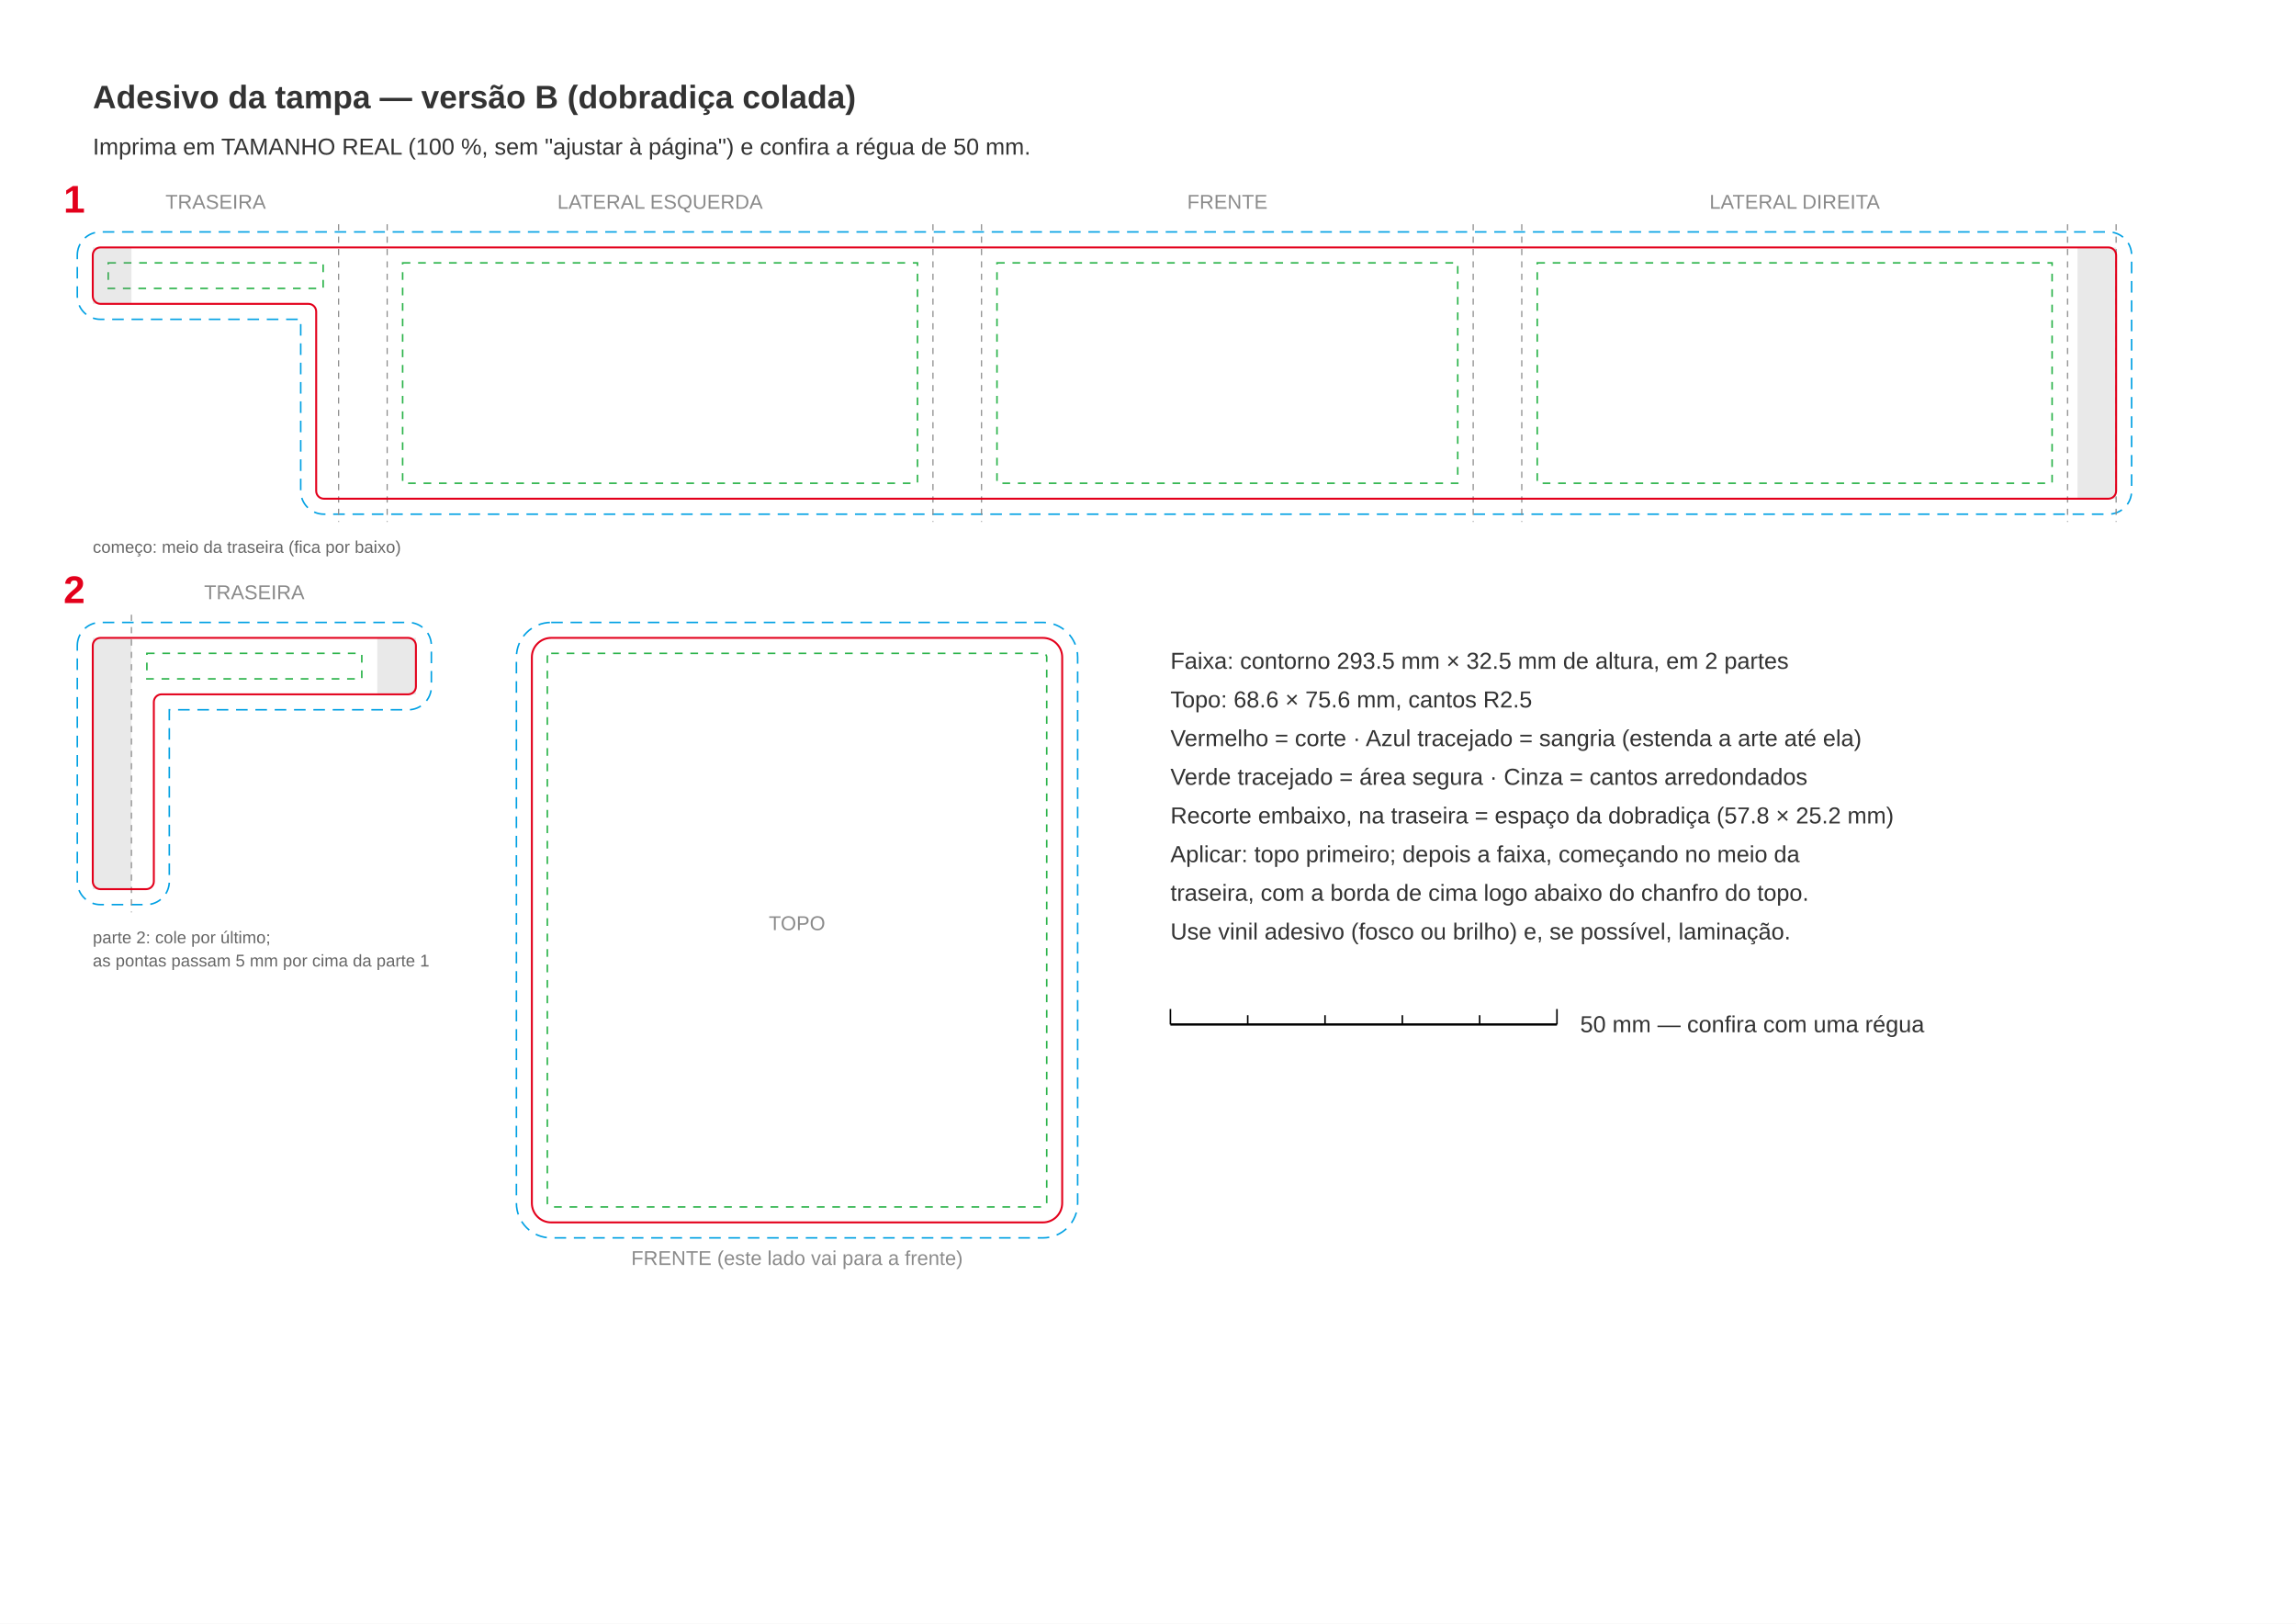
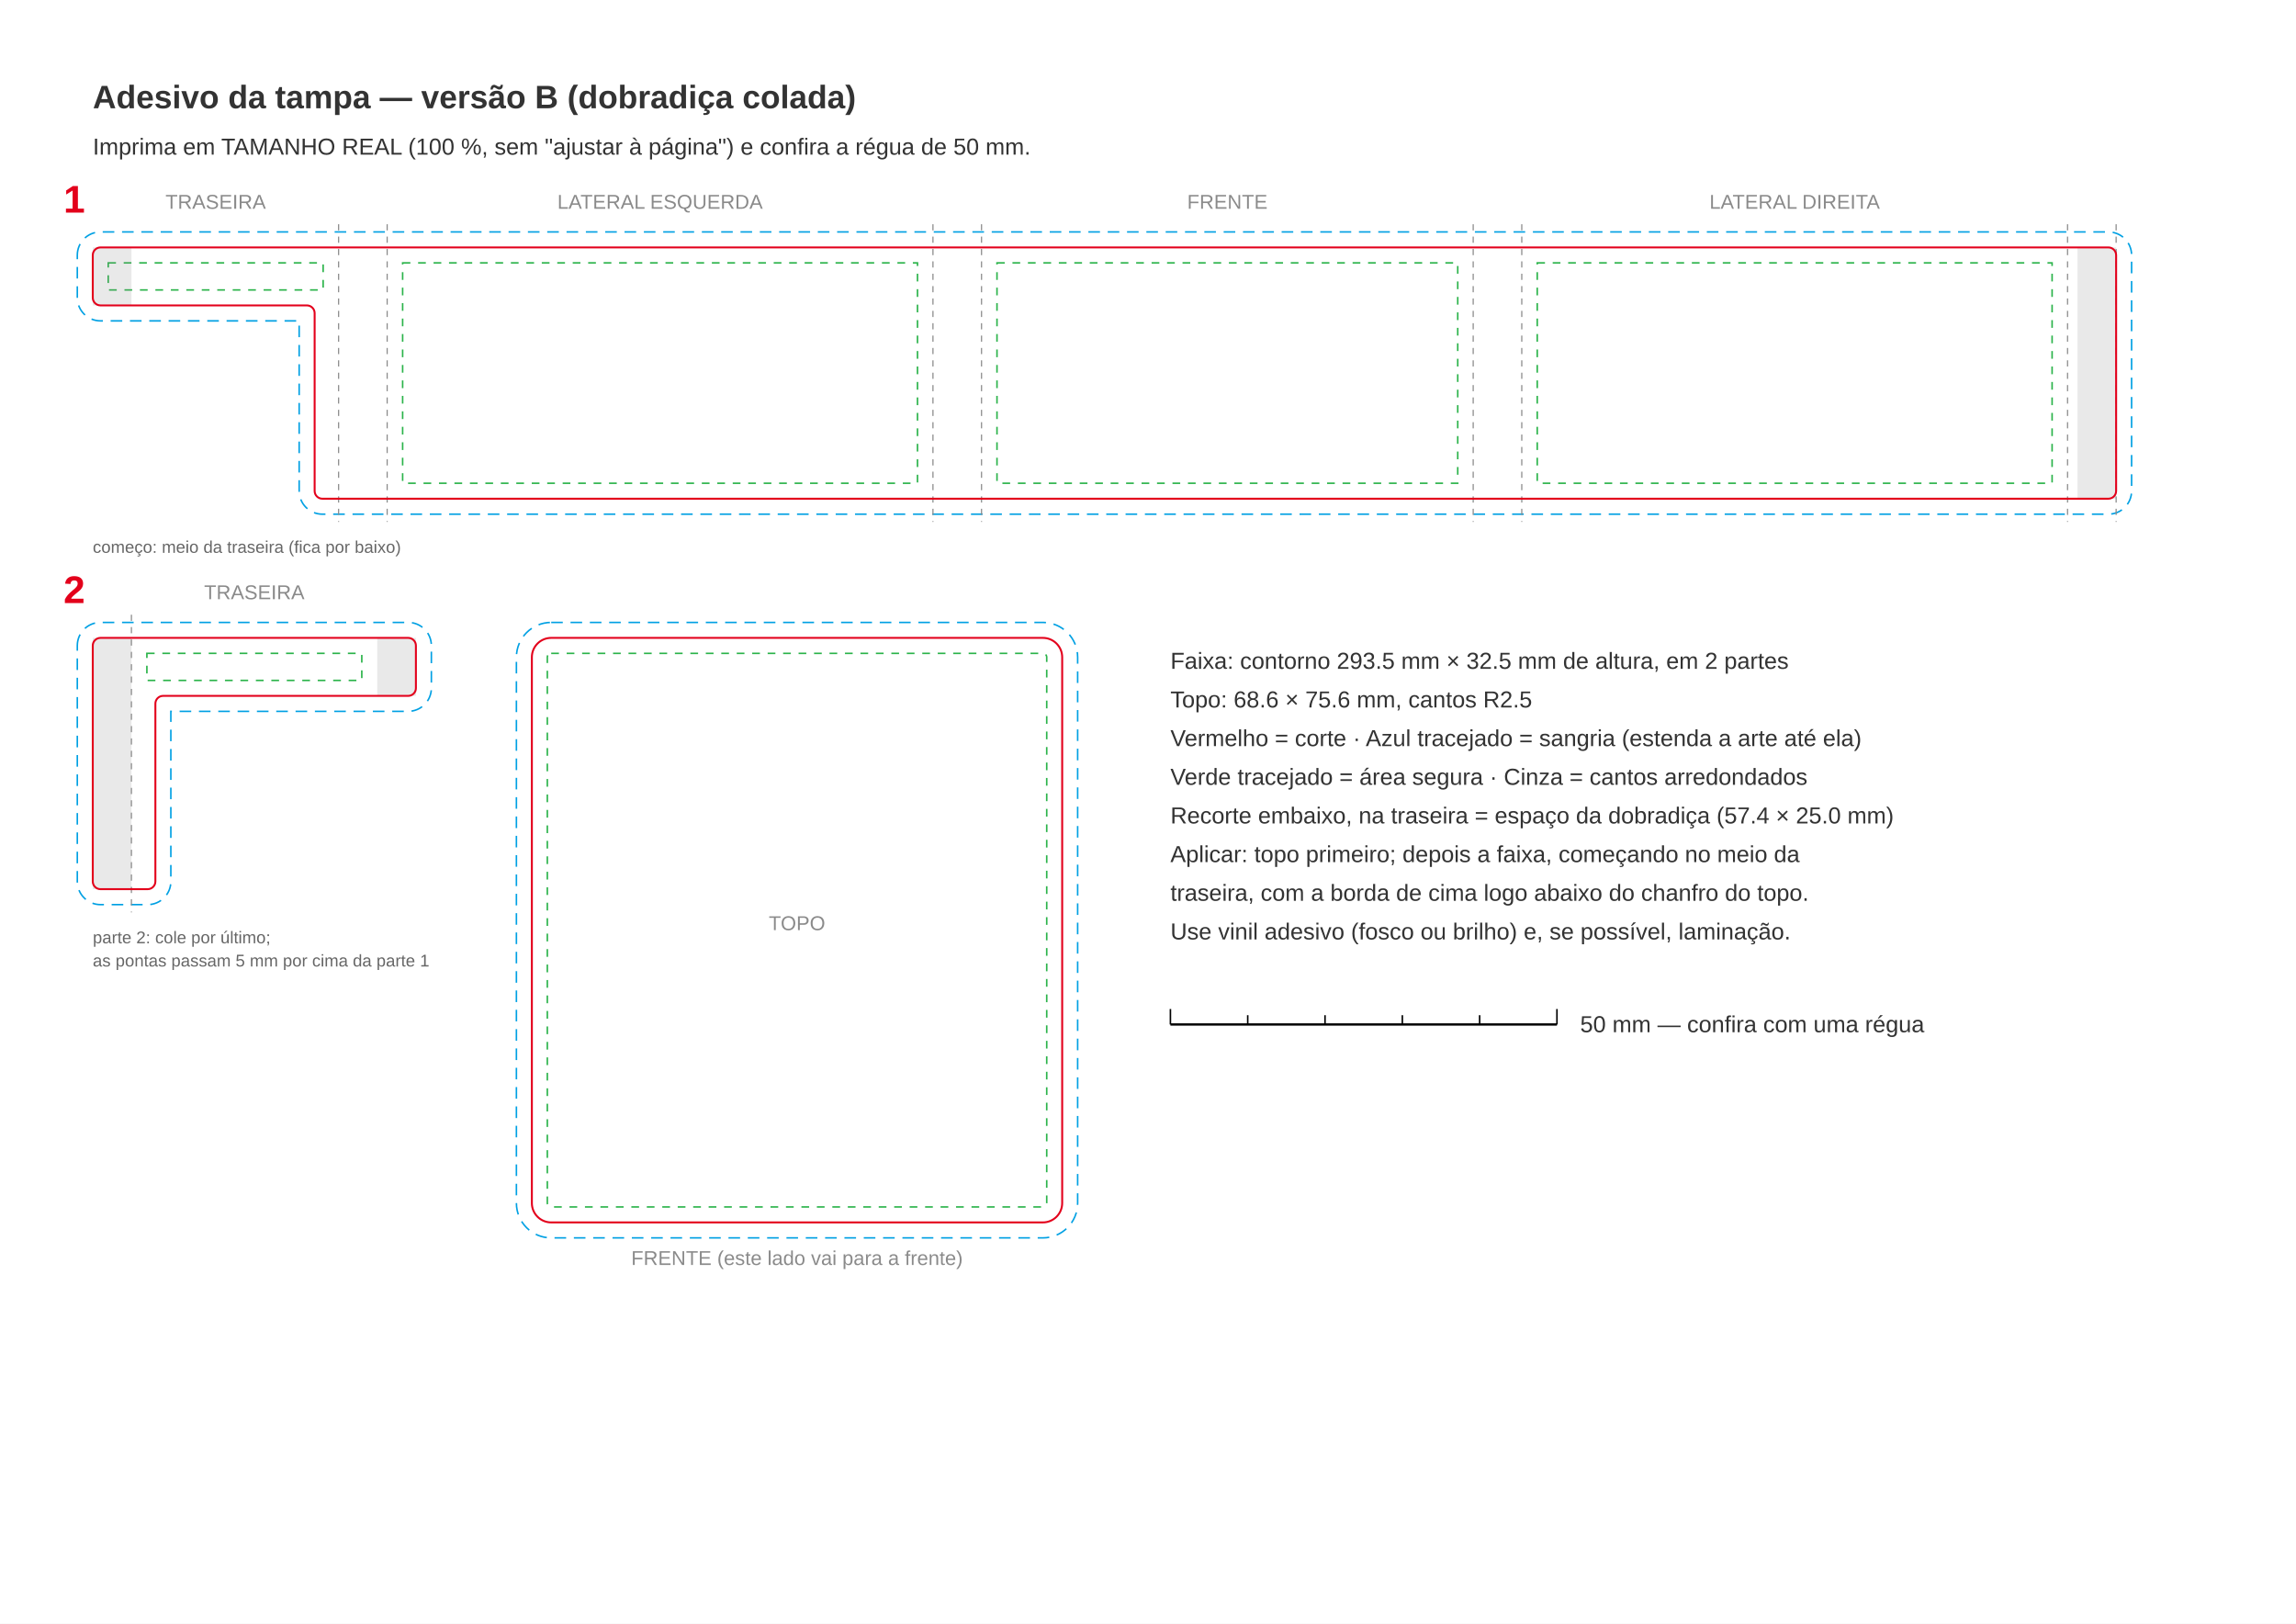
<svg xmlns="http://www.w3.org/2000/svg" width="297mm" height="210mm" viewBox="0 0 297 210">
  <style>
    .corte{fill:none;stroke:#e3001b;stroke-width:0.25}
    .sangria{fill:none;stroke:#00a0e3;stroke-width:0.2;stroke-dasharray:1.5 1}
    .segura{fill:none;stroke:#2bb34a;stroke-width:0.2;stroke-dasharray:1 1}
    .guia{fill:none;stroke:#8a8a8a;stroke-width:0.15;stroke-dasharray:0.8 0.8}
    .sobre{fill:#8a8a8a;fill-opacity:0.18;stroke:none}
    text{font-family:Arial,Helvetica,sans-serif;fill:#333}
    .t{font-size:3px}.s{font-size:2.2px;fill:#666}.h{font-size:4.2px;font-weight:bold}.f{font-size:2.6px;fill:#8a8a8a;text-anchor:middle}
    .n{font-size:5px;font-weight:bold;fill:#e3001b}
    </style>
  <rect x="0" y="0" width="297" height="210" fill="#fff" />
  <g id="arte" />
  <g id="sangria">
-     <path class="sangria" d="M10.000,33.000 A3.000,3.000 0 0 1 13.000,30.000 L272.733,30.000 A3.000,3.000 0 0 1 275.733,33.000 L275.733,63.500 A3.000,3.000 0 0 1 272.733,66.500 L41.900,66.500 A3.000,3.000 0 0 1 38.900,63.500 L38.900,41.300 L13.000,41.300 A3.000,3.000 0 0 1 10.000,38.300 Z" />
-     <path class="sangria" d="M10.000,83.500 A3.000,3.000 0 0 1 13.000,80.500 L52.800,80.500 A3.000,3.000 0 0 1 55.800,83.500 L55.800,88.800 A3.000,3.000 0 0 1 52.800,91.800 L21.900,91.800 L21.900,114.000 A3.000,3.000 0 0 1 18.900,117.000 L13.000,117.000 A3.000,3.000 0 0 1 10.000,114.000 Z" />
+     <path class="sangria" d="M10.000,33.000 A3.000,3.000 0 0 1 13.000,30.000 L272.733,30.000 A3.000,3.000 0 0 1 275.733,33.000 L275.733,63.500 A3.000,3.000 0 0 1 272.733,66.500 L41.700,66.500 A3.000,3.000 0 0 1 38.700,63.500 L38.700,41.500 L13.000,41.500 A3.000,3.000 0 0 1 10.000,38.500 Z" />
+     <path class="sangria" d="M10.000,83.500 A3.000,3.000 0 0 1 13.000,80.500 L52.800,80.500 A3.000,3.000 0 0 1 55.800,83.500 L55.800,89.000 A3.000,3.000 0 0 1 52.800,92.000 L22.100,92.000 L22.100,114.000 A3.000,3.000 0 0 1 19.100,117.000 L13.000,117.000 A3.000,3.000 0 0 1 10.000,114.000 Z" />
    <rect class="sangria" x="66.800" y="80.500" width="72.600" height="79.600" rx="4.500" ry="4.500" />
  </g>
  <g id="segura">
-     <rect class="segura" x="14.000" y="34.000" width="27.800" height="3.300" />
+     <rect class="segura" x="14.000" y="34.000" width="27.800" height="3.500" />
    <rect class="segura" x="52.083" y="34.000" width="66.600" height="28.500" />
    <rect class="segura" x="128.966" y="34.000" width="59.600" height="28.500" />
    <rect class="segura" x="198.850" y="34.000" width="66.600" height="28.500" />
-     <rect class="segura" x="19.000" y="84.500" width="27.800" height="3.300" />
+     <rect class="segura" x="19.000" y="84.500" width="27.800" height="3.500" />
    <rect class="segura" x="70.800" y="84.500" width="64.600" height="71.600" rx="0.500" ry="0.500" />
  </g>
  <g id="guias">
    <text class="f" x="27.900" y="27.000">TRASEIRA</text>
    <line class="guia" x1="43.800" y1="29.000" x2="43.800" y2="67.500" />
    <line class="guia" x1="50.083" y1="29.000" x2="50.083" y2="67.500" />
    <text class="f" x="85.383" y="27.000">LATERAL ESQUERDA</text>
    <line class="guia" x1="120.683" y1="29.000" x2="120.683" y2="67.500" />
    <line class="guia" x1="126.966" y1="29.000" x2="126.966" y2="67.500" />
    <text class="f" x="158.766" y="27.000">FRENTE</text>
    <line class="guia" x1="190.566" y1="29.000" x2="190.566" y2="67.500" />
    <line class="guia" x1="196.850" y1="29.000" x2="196.850" y2="67.500" />
    <text class="f" x="232.150" y="27.000">LATERAL DIREITA</text>
    <line class="guia" x1="267.450" y1="29.000" x2="267.450" y2="67.500" />
    <line class="guia" x1="273.733" y1="29.000" x2="273.733" y2="67.500" />
-     <rect class="sobre" x="12.000" y="32.000" width="5.000" height="7.300" />
+     <rect class="sobre" x="12.000" y="32.000" width="5.000" height="7.500" />
    <rect class="sobre" x="268.733" y="32.000" width="5.000" height="32.500" />
    <line class="guia" x1="17.000" y1="79.500" x2="17.000" y2="118.000" />
    <text class="f" x="32.900" y="77.500">TRASEIRA</text>
-     <rect class="sobre" x="48.800" y="82.500" width="5.000" height="7.300" />
+     <rect class="sobre" x="48.800" y="82.500" width="5.000" height="7.500" />
    <rect class="sobre" x="12.000" y="82.500" width="5.000" height="32.500" />
    <text class="f" x="103.100" y="120.300">TOPO</text>
    <text class="f" x="103.100" y="163.600">FRENTE (este lado vai para a frente)</text>
  </g>
  <g id="corte">
-     <path class="corte" d="M12.000,33.000 A1.000,1.000 0 0 1 13.000,32.000 L272.733,32.000 A1.000,1.000 0 0 1 273.733,33.000 L273.733,63.500 A1.000,1.000 0 0 1 272.733,64.500 L41.900,64.500 A1.000,1.000 0 0 1 40.900,63.500 L40.900,40.300 A1.000,1.000 0 0 0 39.900,39.300 L13.000,39.300 A1.000,1.000 0 0 1 12.000,38.300 Z" />
-     <path class="corte" d="M12.000,83.500 A1.000,1.000 0 0 1 13.000,82.500 L52.800,82.500 A1.000,1.000 0 0 1 53.800,83.500 L53.800,88.800 A1.000,1.000 0 0 1 52.800,89.800 L20.900,89.800 A1.000,1.000 0 0 0 19.900,90.800 L19.900,114.000 A1.000,1.000 0 0 1 18.900,115.000 L13.000,115.000 A1.000,1.000 0 0 1 12.000,114.000 Z" />
+     <path class="corte" d="M12.000,33.000 A1.000,1.000 0 0 1 13.000,32.000 L272.733,32.000 A1.000,1.000 0 0 1 273.733,33.000 L273.733,63.500 A1.000,1.000 0 0 1 272.733,64.500 L41.700,64.500 A1.000,1.000 0 0 1 40.700,63.500 L40.700,40.500 A1.000,1.000 0 0 0 39.700,39.500 L13.000,39.500 A1.000,1.000 0 0 1 12.000,38.500 Z" />
+     <path class="corte" d="M12.000,83.500 A1.000,1.000 0 0 1 13.000,82.500 L52.800,82.500 A1.000,1.000 0 0 1 53.800,83.500 L53.800,89.000 A1.000,1.000 0 0 1 52.800,90.000 L21.100,90.000 A1.000,1.000 0 0 0 20.100,91.000 L20.100,114.000 A1.000,1.000 0 0 1 19.100,115.000 L13.000,115.000 A1.000,1.000 0 0 1 12.000,114.000 Z" />
    <rect class="corte" x="68.800" y="82.500" width="68.600" height="75.600" rx="2.500" ry="2.500" />
  </g>
  <g id="textos">
    <text class="n" x="11.000" y="27.500" text-anchor="end">1</text>
    <text class="n" x="11.000" y="78.000" text-anchor="end">2</text>
    <text class="s" x="12.000" y="71.500">começo: meio da traseira (fica por baixo)</text>
    <text class="s" x="12.000" y="122.000">parte 2: cole por último;</text>
    <text class="s" x="12.000" y="125.000">as pontas passam 5 mm por cima da parte 1</text>
    <text class="t" x="151.4" y="86.5">Faixa: contorno 293.5 mm × 32.5 mm de altura, em 2 partes</text>
    <text class="t" x="151.4" y="91.5">Topo: 68.6 × 75.6 mm, cantos R2.5</text>
    <text class="t" x="151.4" y="96.5">Vermelho = corte · Azul tracejado = sangria (estenda a arte até ela)</text>
    <text class="t" x="151.4" y="101.5">Verde tracejado = área segura · Cinza = cantos arredondados</text>
-     <text class="t" x="151.4" y="106.5">Recorte embaixo, na traseira = espaço da dobradiça (57.8 × 25.2 mm)</text>
+     <text class="t" x="151.4" y="106.5">Recorte embaixo, na traseira = espaço da dobradiça (57.4 × 25.0 mm)</text>
    <text class="t" x="151.4" y="111.5">Aplicar: topo primeiro; depois a faixa, começando no meio da</text>
    <text class="t" x="151.4" y="116.5">traseira, com a borda de cima logo abaixo do chanfro do topo.</text>
    <text class="t" x="151.4" y="121.5">Use vinil adesivo (fosco ou brilho) e, se possível, laminação.</text>
    <line x1="151.4" y1="132.5" x2="201.4" y2="132.5" stroke="#000" stroke-width="0.3" />
    <line x1="151.4" y1="130.5" x2="151.4" y2="132.5" stroke="#000" stroke-width="0.2" />
    <line x1="161.4" y1="131.3" x2="161.4" y2="132.5" stroke="#000" stroke-width="0.2" />
    <line x1="171.4" y1="131.3" x2="171.4" y2="132.5" stroke="#000" stroke-width="0.2" />
    <line x1="181.4" y1="131.3" x2="181.4" y2="132.5" stroke="#000" stroke-width="0.2" />
    <line x1="191.4" y1="131.3" x2="191.4" y2="132.5" stroke="#000" stroke-width="0.2" />
    <line x1="201.4" y1="130.5" x2="201.4" y2="132.5" stroke="#000" stroke-width="0.2" />
    <text class="t" x="204.4" y="133.5">50 mm — confira com uma régua</text>
    <text class="h" x="12" y="14">Adesivo da tampa — versão B (dobradiça colada)</text>
    <text class="t" x="12" y="20">Imprima em TAMANHO REAL (100 %, sem "ajustar à página") e confira a régua de 50 mm.</text>
  </g>
</svg>
